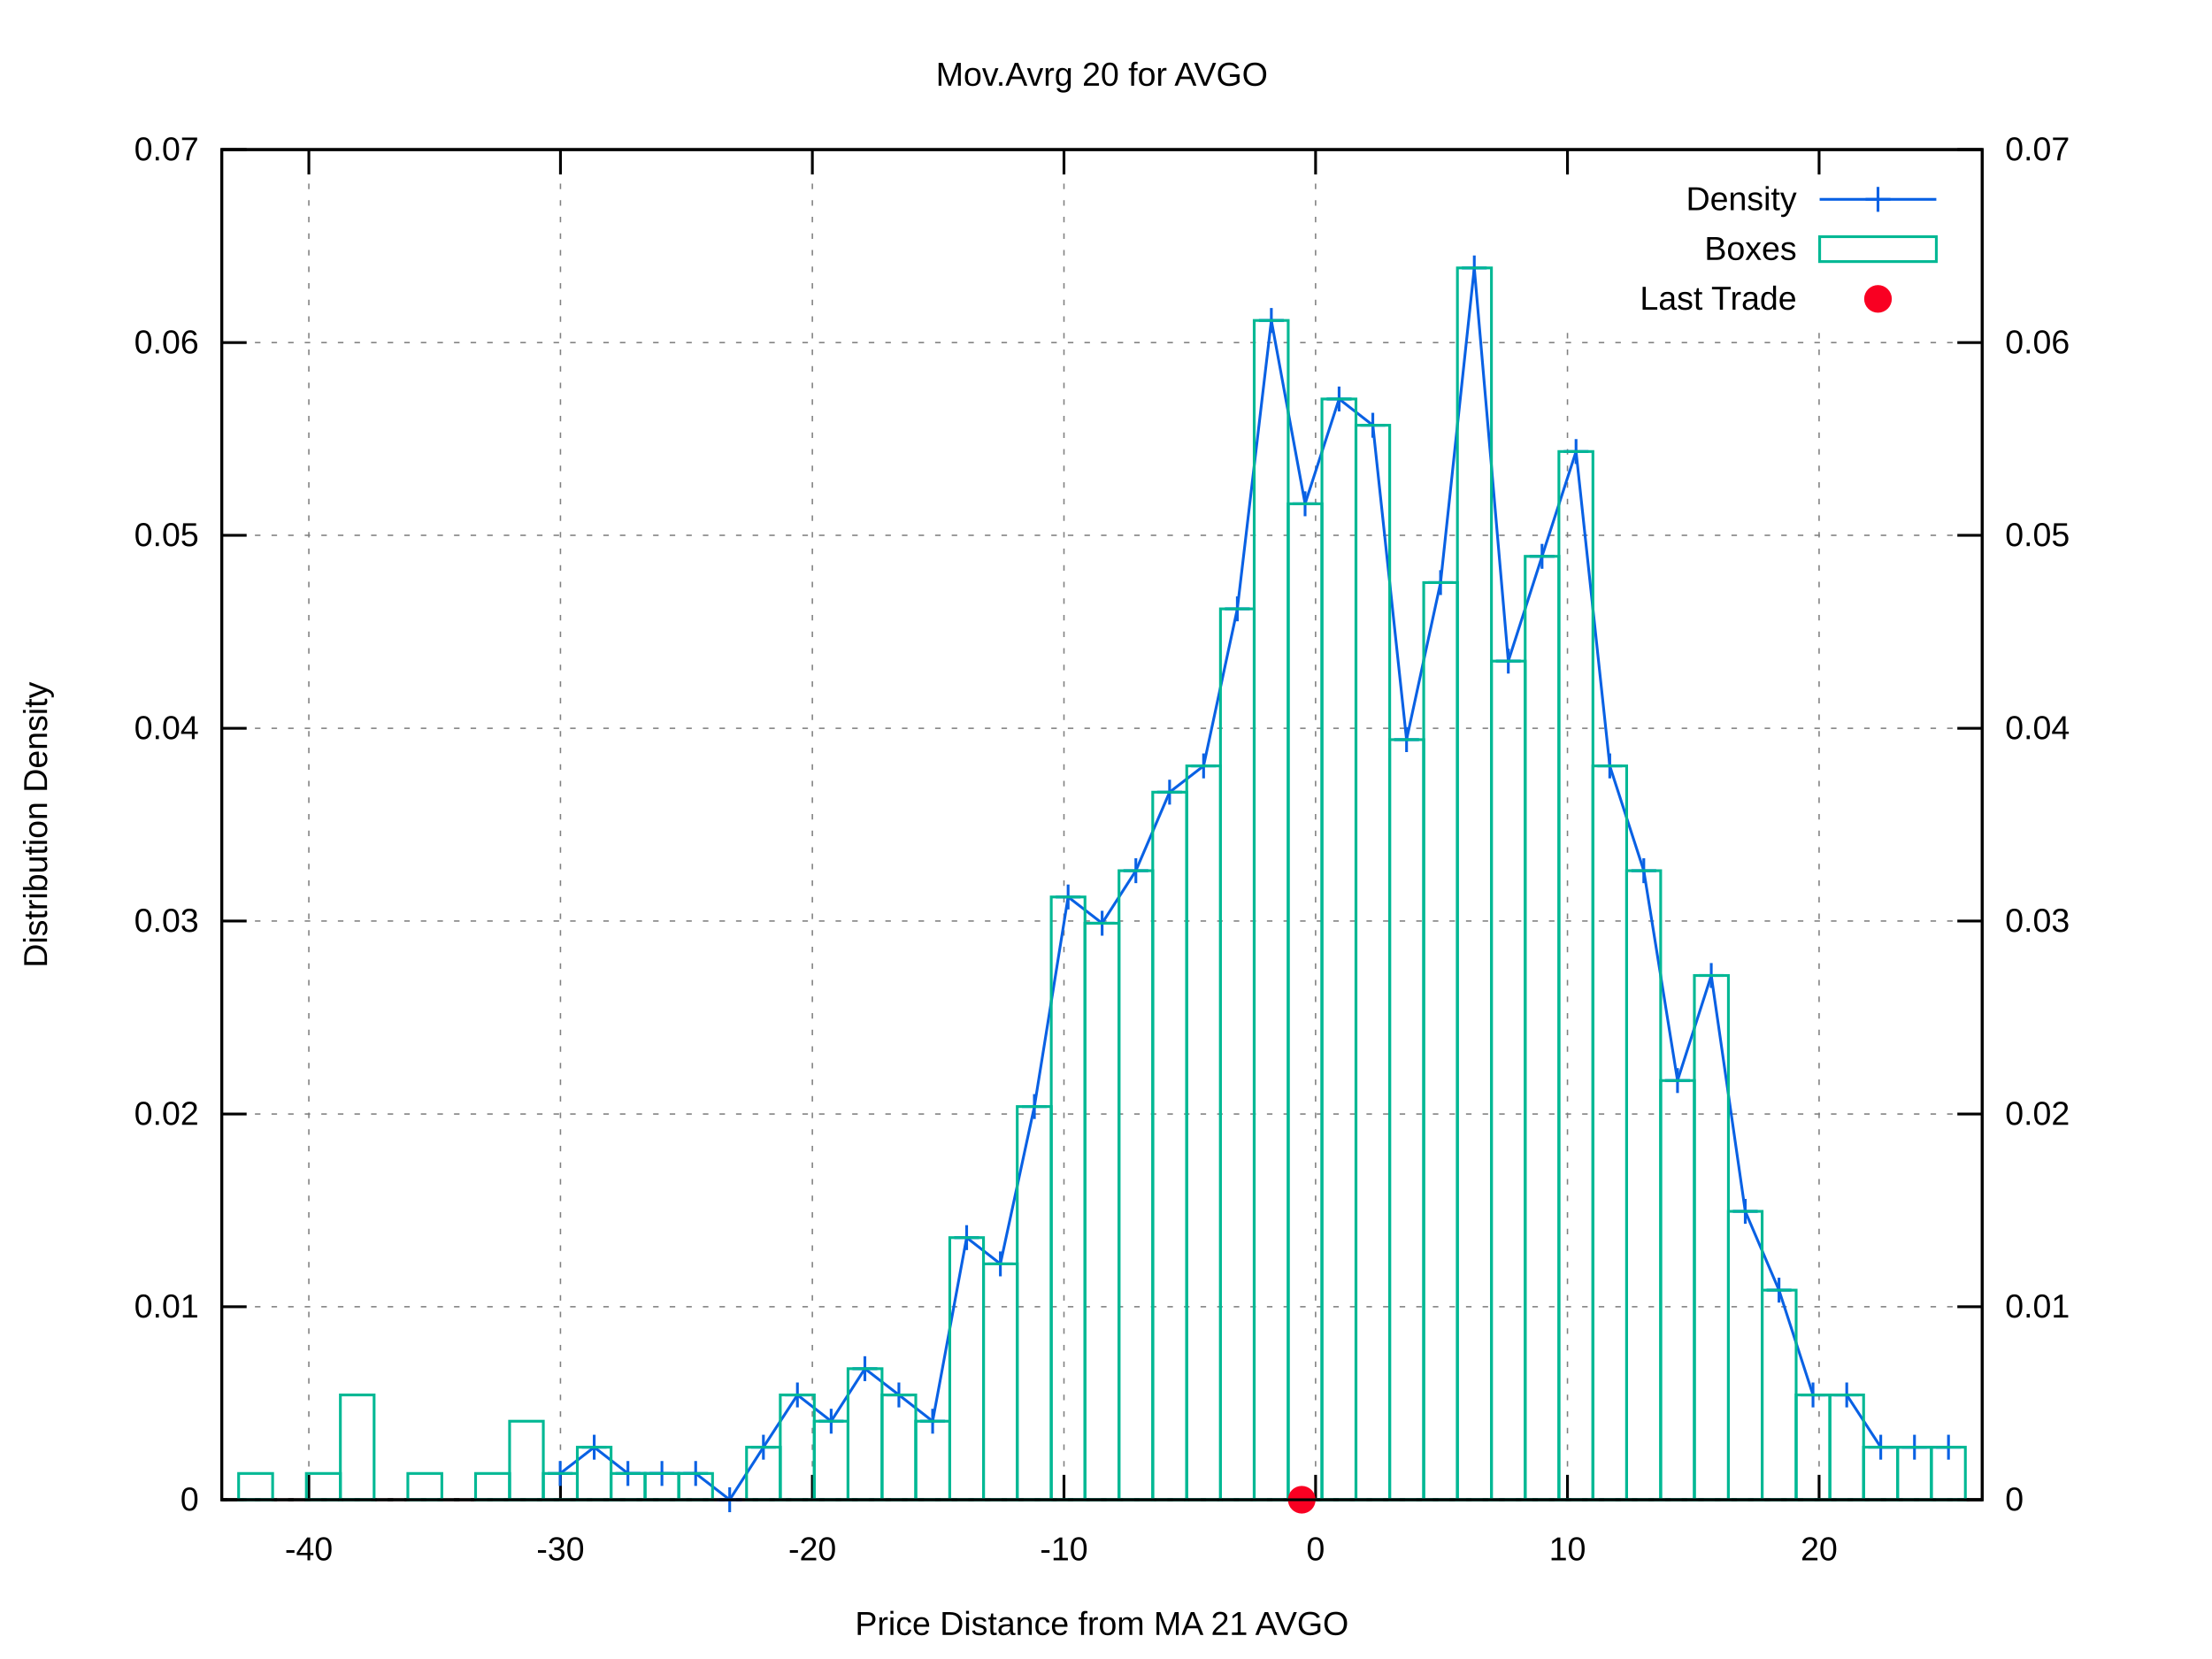
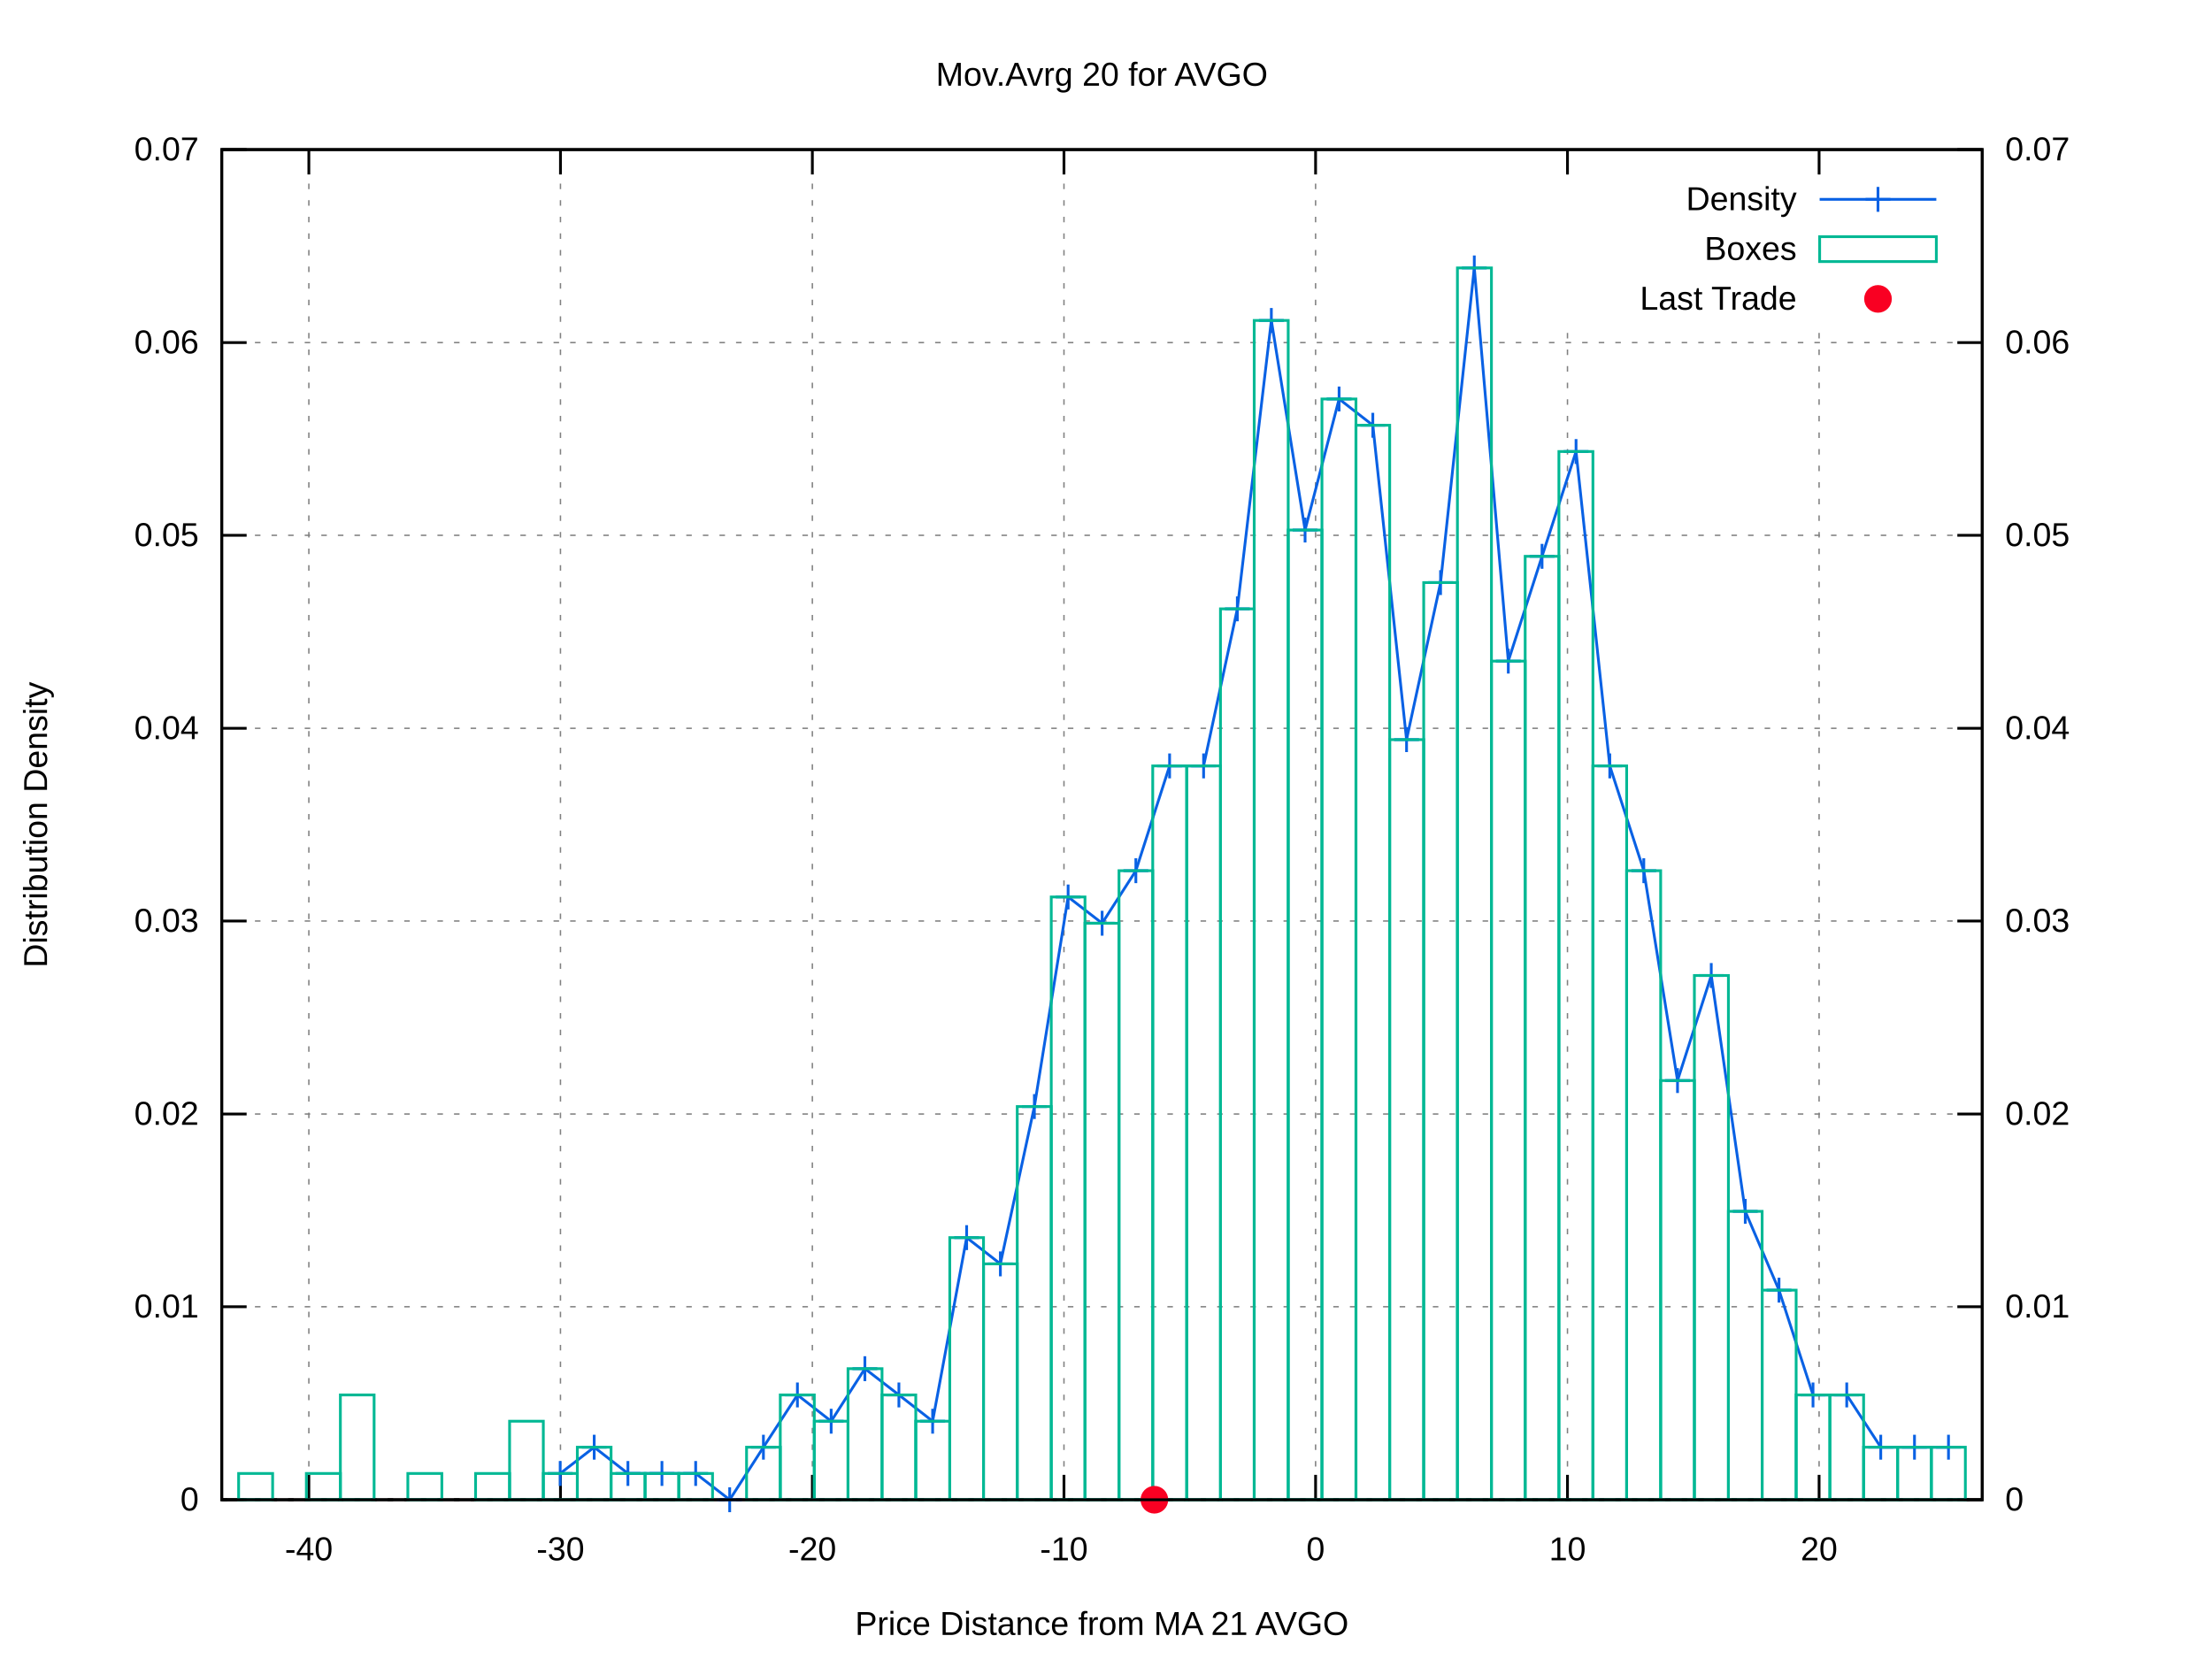
<svg xmlns="http://www.w3.org/2000/svg" xmlns:xlink="http://www.w3.org/1999/xlink" viewBox="0 0 800 600">
  <g id="gnuplot_canvas">
    <rect x="0" y="0" width="800" height="600" fill="#ffffff" />
    <defs>
      <circle id="gpDot" r="0.5" stroke-width="0.5" />
      <path id="gpPt0" stroke-width="0.222" stroke="currentColor" d="M-1,0 h2 M0,-1 v2" />
      <path id="gpPt1" stroke-width="0.222" stroke="currentColor" d="M-1,-1 L1,1 M1,-1 L-1,1" />
      <path id="gpPt2" stroke-width="0.222" stroke="currentColor" d="M-1,0 L1,0 M0,-1 L0,1 M-1,-1 L1,1 M-1,1 L1,-1" />
      <rect id="gpPt3" stroke-width="0.222" stroke="currentColor" x="-1" y="-1" width="2" height="2" />
      <rect id="gpPt4" stroke-width="0.222" stroke="currentColor" fill="currentColor" x="-1" y="-1" width="2" height="2" />
      <circle id="gpPt5" stroke-width="0.222" stroke="currentColor" cx="0" cy="0" r="1" />
      <use xlink:href="#gpPt5" id="gpPt6" fill="currentColor" stroke="none" />
      <path id="gpPt7" stroke-width="0.222" stroke="currentColor" d="M0,-1.33 L-1.33,0.67 L1.33,0.67 z" />
      <use xlink:href="#gpPt7" id="gpPt8" fill="currentColor" stroke="none" />
      <use xlink:href="#gpPt7" id="gpPt9" stroke="currentColor" transform="rotate(180)" />
      <use xlink:href="#gpPt9" id="gpPt10" fill="currentColor" stroke="none" />
      <use xlink:href="#gpPt3" id="gpPt11" stroke="currentColor" transform="rotate(45)" />
      <use xlink:href="#gpPt11" id="gpPt12" fill="currentColor" stroke="none" />
      <path id="gpPt13" stroke-width="0.222" stroke="currentColor" d="M0,1.330 L1.265,0.411 L0.782,-1.067 L-0.782,-1.076 L-1.265,0.411 z" />
      <use xlink:href="#gpPt13" id="gpPt14" fill="currentColor" stroke="none" />
      <filter id="textbox" filterUnits="objectBoundingBox" x="0" y="0" height="1" width="1">
        <feFlood flood-color="#FFFFFF" flood-opacity="1" result="bgnd" />
        <feComposite in="SourceGraphic" in2="bgnd" operator="atop" />
      </filter>
      <filter id="greybox" filterUnits="objectBoundingBox" x="0" y="0" height="1" width="1">
        <feFlood flood-color="lightgrey" flood-opacity="1" result="grey" />
        <feComposite in="SourceGraphic" in2="grey" operator="atop" />
      </filter>
    </defs>
    <g fill="none" color="#FFFFFF" stroke="black" stroke-width="1.00" stroke-linecap="butt" stroke-linejoin="miter">
</g>
    <g fill="none" color="black" stroke="currentColor" stroke-width="1.00" stroke-linecap="butt" stroke-linejoin="miter">
</g>
    <g fill="none" color="black" stroke="black" stroke-width="0.50" stroke-linecap="butt" stroke-linejoin="miter">
</g>
    <g fill="none" color="gray" stroke="currentColor" stroke-width="0.50" stroke-linecap="butt" stroke-linejoin="miter">
      <path stroke="gray" stroke-dasharray="2,4" class="gridline" d="M80.2,542.4 L716.9,542.4  " />
    </g>
    <g fill="none" color="gray" stroke="gray" stroke-width="1.00" stroke-linecap="butt" stroke-linejoin="miter">
</g>
    <g fill="none" color="black" stroke="currentColor" stroke-width="1.00" stroke-linecap="butt" stroke-linejoin="miter">
      <path stroke="black" d="M80.2,542.4 L89.2,542.4  " />
      <g transform="translate(71.9,546.3)" stroke="none" fill="black" font-family="arial" font-size="12.00" text-anchor="end">
        <text>
          <tspan font-family="arial"> 0</tspan>
        </text>
      </g>
    </g>
    <g fill="none" color="black" stroke="currentColor" stroke-width="1.00" stroke-linecap="butt" stroke-linejoin="miter">
</g>
    <g fill="none" color="black" stroke="black" stroke-width="0.50" stroke-linecap="butt" stroke-linejoin="miter">
</g>
    <g fill="none" color="gray" stroke="currentColor" stroke-width="0.50" stroke-linecap="butt" stroke-linejoin="miter">
      <path stroke="gray" stroke-dasharray="2,4" class="gridline" d="M80.2,472.6 L716.9,472.6  " />
    </g>
    <g fill="none" color="gray" stroke="gray" stroke-width="1.00" stroke-linecap="butt" stroke-linejoin="miter">
</g>
    <g fill="none" color="black" stroke="currentColor" stroke-width="1.00" stroke-linecap="butt" stroke-linejoin="miter">
      <path stroke="black" d="M80.2,472.6 L89.2,472.6  " />
      <g transform="translate(71.9,476.5)" stroke="none" fill="black" font-family="arial" font-size="12.00" text-anchor="end">
        <text>
          <tspan font-family="arial"> 0.01</tspan>
        </text>
      </g>
    </g>
    <g fill="none" color="black" stroke="currentColor" stroke-width="1.00" stroke-linecap="butt" stroke-linejoin="miter">
</g>
    <g fill="none" color="black" stroke="black" stroke-width="0.50" stroke-linecap="butt" stroke-linejoin="miter">
</g>
    <g fill="none" color="gray" stroke="currentColor" stroke-width="0.50" stroke-linecap="butt" stroke-linejoin="miter">
      <path stroke="gray" stroke-dasharray="2,4" class="gridline" d="M80.2,402.9 L716.9,402.9  " />
    </g>
    <g fill="none" color="gray" stroke="gray" stroke-width="1.00" stroke-linecap="butt" stroke-linejoin="miter">
</g>
    <g fill="none" color="black" stroke="currentColor" stroke-width="1.00" stroke-linecap="butt" stroke-linejoin="miter">
      <path stroke="black" d="M80.2,402.9 L89.2,402.9  " />
      <g transform="translate(71.9,406.8)" stroke="none" fill="black" font-family="arial" font-size="12.00" text-anchor="end">
        <text>
          <tspan font-family="arial"> 0.02</tspan>
        </text>
      </g>
    </g>
    <g fill="none" color="black" stroke="currentColor" stroke-width="1.00" stroke-linecap="butt" stroke-linejoin="miter">
</g>
    <g fill="none" color="black" stroke="black" stroke-width="0.50" stroke-linecap="butt" stroke-linejoin="miter">
</g>
    <g fill="none" color="gray" stroke="currentColor" stroke-width="0.50" stroke-linecap="butt" stroke-linejoin="miter">
      <path stroke="gray" stroke-dasharray="2,4" class="gridline" d="M80.2,333.1 L716.9,333.1  " />
    </g>
    <g fill="none" color="gray" stroke="gray" stroke-width="1.00" stroke-linecap="butt" stroke-linejoin="miter">
</g>
    <g fill="none" color="black" stroke="currentColor" stroke-width="1.00" stroke-linecap="butt" stroke-linejoin="miter">
      <path stroke="black" d="M80.2,333.1 L89.2,333.1  " />
      <g transform="translate(71.9,337.0)" stroke="none" fill="black" font-family="arial" font-size="12.00" text-anchor="end">
        <text>
          <tspan font-family="arial"> 0.03</tspan>
        </text>
      </g>
    </g>
    <g fill="none" color="black" stroke="currentColor" stroke-width="1.00" stroke-linecap="butt" stroke-linejoin="miter">
</g>
    <g fill="none" color="black" stroke="black" stroke-width="0.50" stroke-linecap="butt" stroke-linejoin="miter">
</g>
    <g fill="none" color="gray" stroke="currentColor" stroke-width="0.50" stroke-linecap="butt" stroke-linejoin="miter">
      <path stroke="gray" stroke-dasharray="2,4" class="gridline" d="M80.2,263.4 L716.9,263.4  " />
    </g>
    <g fill="none" color="gray" stroke="gray" stroke-width="1.00" stroke-linecap="butt" stroke-linejoin="miter">
</g>
    <g fill="none" color="black" stroke="currentColor" stroke-width="1.00" stroke-linecap="butt" stroke-linejoin="miter">
      <path stroke="black" d="M80.2,263.4 L89.2,263.4  " />
      <g transform="translate(71.9,267.3)" stroke="none" fill="black" font-family="arial" font-size="12.00" text-anchor="end">
        <text>
          <tspan font-family="arial"> 0.04</tspan>
        </text>
      </g>
    </g>
    <g fill="none" color="black" stroke="currentColor" stroke-width="1.00" stroke-linecap="butt" stroke-linejoin="miter">
</g>
    <g fill="none" color="black" stroke="black" stroke-width="0.50" stroke-linecap="butt" stroke-linejoin="miter">
</g>
    <g fill="none" color="gray" stroke="currentColor" stroke-width="0.50" stroke-linecap="butt" stroke-linejoin="miter">
      <path stroke="gray" stroke-dasharray="2,4" class="gridline" d="M80.2,193.6 L716.9,193.6  " />
    </g>
    <g fill="none" color="gray" stroke="gray" stroke-width="1.00" stroke-linecap="butt" stroke-linejoin="miter">
</g>
    <g fill="none" color="black" stroke="currentColor" stroke-width="1.00" stroke-linecap="butt" stroke-linejoin="miter">
      <path stroke="black" d="M80.2,193.6 L89.2,193.6  " />
      <g transform="translate(71.9,197.5)" stroke="none" fill="black" font-family="arial" font-size="12.00" text-anchor="end">
        <text>
          <tspan font-family="arial"> 0.05</tspan>
        </text>
      </g>
    </g>
    <g fill="none" color="black" stroke="currentColor" stroke-width="1.00" stroke-linecap="butt" stroke-linejoin="miter">
</g>
    <g fill="none" color="black" stroke="black" stroke-width="0.50" stroke-linecap="butt" stroke-linejoin="miter">
</g>
    <g fill="none" color="gray" stroke="currentColor" stroke-width="0.50" stroke-linecap="butt" stroke-linejoin="miter">
      <path stroke="gray" stroke-dasharray="2,4" class="gridline" d="M80.2,123.9 L716.9,123.9  " />
    </g>
    <g fill="none" color="gray" stroke="gray" stroke-width="1.00" stroke-linecap="butt" stroke-linejoin="miter">
</g>
    <g fill="none" color="black" stroke="currentColor" stroke-width="1.00" stroke-linecap="butt" stroke-linejoin="miter">
      <path stroke="black" d="M80.2,123.9 L89.2,123.9  " />
      <g transform="translate(71.9,127.8)" stroke="none" fill="black" font-family="arial" font-size="12.00" text-anchor="end">
        <text>
          <tspan font-family="arial"> 0.06</tspan>
        </text>
      </g>
    </g>
    <g fill="none" color="black" stroke="currentColor" stroke-width="1.00" stroke-linecap="butt" stroke-linejoin="miter">
</g>
    <g fill="none" color="black" stroke="black" stroke-width="0.50" stroke-linecap="butt" stroke-linejoin="miter">
</g>
    <g fill="none" color="gray" stroke="currentColor" stroke-width="0.50" stroke-linecap="butt" stroke-linejoin="miter">
      <path stroke="gray" stroke-dasharray="2,4" class="gridline" d="M80.2,54.1 L716.9,54.1  " />
    </g>
    <g fill="none" color="gray" stroke="gray" stroke-width="1.00" stroke-linecap="butt" stroke-linejoin="miter">
</g>
    <g fill="none" color="black" stroke="currentColor" stroke-width="1.00" stroke-linecap="butt" stroke-linejoin="miter">
      <path stroke="black" d="M80.2,54.1 L89.2,54.1  " />
      <g transform="translate(71.9,58.0)" stroke="none" fill="black" font-family="arial" font-size="12.00" text-anchor="end">
        <text>
          <tspan font-family="arial"> 0.07</tspan>
        </text>
      </g>
    </g>
    <g fill="none" color="black" stroke="currentColor" stroke-width="1.00" stroke-linecap="butt" stroke-linejoin="miter">
</g>
    <g fill="none" color="black" stroke="black" stroke-width="0.50" stroke-linecap="butt" stroke-linejoin="miter">
</g>
    <g fill="none" color="gray" stroke="currentColor" stroke-width="0.50" stroke-linecap="butt" stroke-linejoin="miter">
      <path stroke="gray" stroke-dasharray="2,4" class="gridline" d="M111.7,542.4 L111.7,54.1  " />
    </g>
    <g fill="none" color="gray" stroke="gray" stroke-width="1.00" stroke-linecap="butt" stroke-linejoin="miter">
</g>
    <g fill="none" color="black" stroke="currentColor" stroke-width="1.00" stroke-linecap="butt" stroke-linejoin="miter">
      <path stroke="black" d="M111.7,542.4 L111.7,533.4 M111.7,54.1 L111.7,63.1  " />
      <g transform="translate(111.7,564.3)" stroke="none" fill="black" font-family="arial" font-size="12.00" text-anchor="middle">
        <text>
          <tspan font-family="arial">-40</tspan>
        </text>
      </g>
    </g>
    <g fill="none" color="black" stroke="currentColor" stroke-width="1.00" stroke-linecap="butt" stroke-linejoin="miter">
</g>
    <g fill="none" color="black" stroke="black" stroke-width="0.50" stroke-linecap="butt" stroke-linejoin="miter">
</g>
    <g fill="none" color="gray" stroke="currentColor" stroke-width="0.50" stroke-linecap="butt" stroke-linejoin="miter">
      <path stroke="gray" stroke-dasharray="2,4" class="gridline" d="M202.7,542.4 L202.7,54.1  " />
    </g>
    <g fill="none" color="gray" stroke="gray" stroke-width="1.00" stroke-linecap="butt" stroke-linejoin="miter">
</g>
    <g fill="none" color="black" stroke="currentColor" stroke-width="1.00" stroke-linecap="butt" stroke-linejoin="miter">
      <path stroke="black" d="M202.7,542.4 L202.7,533.4 M202.7,54.1 L202.7,63.1  " />
      <g transform="translate(202.7,564.3)" stroke="none" fill="black" font-family="arial" font-size="12.00" text-anchor="middle">
        <text>
          <tspan font-family="arial">-30</tspan>
        </text>
      </g>
    </g>
    <g fill="none" color="black" stroke="currentColor" stroke-width="1.00" stroke-linecap="butt" stroke-linejoin="miter">
</g>
    <g fill="none" color="black" stroke="black" stroke-width="0.50" stroke-linecap="butt" stroke-linejoin="miter">
</g>
    <g fill="none" color="gray" stroke="currentColor" stroke-width="0.50" stroke-linecap="butt" stroke-linejoin="miter">
      <path stroke="gray" stroke-dasharray="2,4" class="gridline" d="M293.8,542.4 L293.8,54.1  " />
    </g>
    <g fill="none" color="gray" stroke="gray" stroke-width="1.00" stroke-linecap="butt" stroke-linejoin="miter">
</g>
    <g fill="none" color="black" stroke="currentColor" stroke-width="1.00" stroke-linecap="butt" stroke-linejoin="miter">
      <path stroke="black" d="M293.8,542.4 L293.8,533.4 M293.8,54.1 L293.8,63.1  " />
      <g transform="translate(293.8,564.3)" stroke="none" fill="black" font-family="arial" font-size="12.00" text-anchor="middle">
        <text>
          <tspan font-family="arial">-20</tspan>
        </text>
      </g>
    </g>
    <g fill="none" color="black" stroke="currentColor" stroke-width="1.00" stroke-linecap="butt" stroke-linejoin="miter">
</g>
    <g fill="none" color="black" stroke="black" stroke-width="0.50" stroke-linecap="butt" stroke-linejoin="miter">
</g>
    <g fill="none" color="gray" stroke="currentColor" stroke-width="0.50" stroke-linecap="butt" stroke-linejoin="miter">
      <path stroke="gray" stroke-dasharray="2,4" class="gridline" d="M384.8,542.4 L384.8,54.1  " />
    </g>
    <g fill="none" color="gray" stroke="gray" stroke-width="1.00" stroke-linecap="butt" stroke-linejoin="miter">
</g>
    <g fill="none" color="black" stroke="currentColor" stroke-width="1.00" stroke-linecap="butt" stroke-linejoin="miter">
      <path stroke="black" d="M384.8,542.4 L384.8,533.4 M384.8,54.1 L384.8,63.1  " />
      <g transform="translate(384.8,564.3)" stroke="none" fill="black" font-family="arial" font-size="12.00" text-anchor="middle">
        <text>
          <tspan font-family="arial">-10</tspan>
        </text>
      </g>
    </g>
    <g fill="none" color="black" stroke="currentColor" stroke-width="1.00" stroke-linecap="butt" stroke-linejoin="miter">
</g>
    <g fill="none" color="black" stroke="black" stroke-width="0.50" stroke-linecap="butt" stroke-linejoin="miter">
</g>
    <g fill="none" color="gray" stroke="currentColor" stroke-width="0.50" stroke-linecap="butt" stroke-linejoin="miter">
      <path stroke="gray" stroke-dasharray="2,4" class="gridline" d="M475.8,542.4 L475.8,54.1  " />
    </g>
    <g fill="none" color="gray" stroke="gray" stroke-width="1.00" stroke-linecap="butt" stroke-linejoin="miter">
</g>
    <g fill="none" color="black" stroke="currentColor" stroke-width="1.00" stroke-linecap="butt" stroke-linejoin="miter">
      <path stroke="black" d="M475.8,542.4 L475.8,533.4 M475.8,54.1 L475.8,63.1  " />
      <g transform="translate(475.8,564.3)" stroke="none" fill="black" font-family="arial" font-size="12.00" text-anchor="middle">
        <text>
          <tspan font-family="arial"> 0</tspan>
        </text>
      </g>
    </g>
    <g fill="none" color="black" stroke="currentColor" stroke-width="1.00" stroke-linecap="butt" stroke-linejoin="miter">
</g>
    <g fill="none" color="black" stroke="black" stroke-width="0.50" stroke-linecap="butt" stroke-linejoin="miter">
</g>
    <g fill="none" color="gray" stroke="currentColor" stroke-width="0.50" stroke-linecap="butt" stroke-linejoin="miter">
      <path stroke="gray" stroke-dasharray="2,4" class="gridline" d="M566.9,542.4 L566.9,117.1 M566.9,63.1 L566.9,54.1  " />
    </g>
    <g fill="none" color="gray" stroke="gray" stroke-width="1.00" stroke-linecap="butt" stroke-linejoin="miter">
</g>
    <g fill="none" color="black" stroke="currentColor" stroke-width="1.00" stroke-linecap="butt" stroke-linejoin="miter">
      <path stroke="black" d="M566.9,542.4 L566.9,533.4 M566.9,54.1 L566.9,63.1  " />
      <g transform="translate(566.9,564.3)" stroke="none" fill="black" font-family="arial" font-size="12.00" text-anchor="middle">
        <text>
          <tspan font-family="arial"> 10</tspan>
        </text>
      </g>
    </g>
    <g fill="none" color="black" stroke="currentColor" stroke-width="1.00" stroke-linecap="butt" stroke-linejoin="miter">
</g>
    <g fill="none" color="black" stroke="black" stroke-width="0.50" stroke-linecap="butt" stroke-linejoin="miter">
</g>
    <g fill="none" color="gray" stroke="currentColor" stroke-width="0.50" stroke-linecap="butt" stroke-linejoin="miter">
      <path stroke="gray" stroke-dasharray="2,4" class="gridline" d="M657.9,542.4 L657.9,117.1 M657.9,63.1 L657.9,54.1  " />
    </g>
    <g fill="none" color="gray" stroke="gray" stroke-width="1.00" stroke-linecap="butt" stroke-linejoin="miter">
</g>
    <g fill="none" color="black" stroke="currentColor" stroke-width="1.00" stroke-linecap="butt" stroke-linejoin="miter">
      <path stroke="black" d="M657.9,542.4 L657.9,533.4 M657.9,54.1 L657.9,63.1  " />
      <g transform="translate(657.9,564.3)" stroke="none" fill="black" font-family="arial" font-size="12.00" text-anchor="middle">
        <text>
          <tspan font-family="arial"> 20</tspan>
        </text>
      </g>
    </g>
    <g fill="none" color="black" stroke="currentColor" stroke-width="1.00" stroke-linecap="butt" stroke-linejoin="miter">
      <path stroke="black" d="M716.9,542.4 L707.9,542.4  " />
      <g transform="translate(725.2,546.3)" stroke="none" fill="black" font-family="arial" font-size="12.00" text-anchor="start">
        <text>
          <tspan font-family="arial"> 0</tspan>
        </text>
      </g>
    </g>
    <g fill="none" color="black" stroke="currentColor" stroke-width="1.00" stroke-linecap="butt" stroke-linejoin="miter">
      <path stroke="black" d="M716.9,472.6 L707.9,472.6  " />
      <g transform="translate(725.2,476.5)" stroke="none" fill="black" font-family="arial" font-size="12.00" text-anchor="start">
        <text>
          <tspan font-family="arial"> 0.01</tspan>
        </text>
      </g>
    </g>
    <g fill="none" color="black" stroke="currentColor" stroke-width="1.00" stroke-linecap="butt" stroke-linejoin="miter">
      <path stroke="black" d="M716.9,402.9 L707.9,402.9  " />
      <g transform="translate(725.2,406.8)" stroke="none" fill="black" font-family="arial" font-size="12.00" text-anchor="start">
        <text>
          <tspan font-family="arial"> 0.02</tspan>
        </text>
      </g>
    </g>
    <g fill="none" color="black" stroke="currentColor" stroke-width="1.00" stroke-linecap="butt" stroke-linejoin="miter">
      <path stroke="black" d="M716.9,333.1 L707.9,333.1  " />
      <g transform="translate(725.2,337.0)" stroke="none" fill="black" font-family="arial" font-size="12.00" text-anchor="start">
        <text>
          <tspan font-family="arial"> 0.03</tspan>
        </text>
      </g>
    </g>
    <g fill="none" color="black" stroke="currentColor" stroke-width="1.00" stroke-linecap="butt" stroke-linejoin="miter">
      <path stroke="black" d="M716.9,263.4 L707.9,263.4  " />
      <g transform="translate(725.2,267.3)" stroke="none" fill="black" font-family="arial" font-size="12.00" text-anchor="start">
        <text>
          <tspan font-family="arial"> 0.04</tspan>
        </text>
      </g>
    </g>
    <g fill="none" color="black" stroke="currentColor" stroke-width="1.00" stroke-linecap="butt" stroke-linejoin="miter">
      <path stroke="black" d="M716.9,193.6 L707.9,193.6  " />
      <g transform="translate(725.2,197.5)" stroke="none" fill="black" font-family="arial" font-size="12.00" text-anchor="start">
        <text>
          <tspan font-family="arial"> 0.05</tspan>
        </text>
      </g>
    </g>
    <g fill="none" color="black" stroke="currentColor" stroke-width="1.00" stroke-linecap="butt" stroke-linejoin="miter">
      <path stroke="black" d="M716.9,123.9 L707.9,123.9  " />
      <g transform="translate(725.2,127.8)" stroke="none" fill="black" font-family="arial" font-size="12.00" text-anchor="start">
        <text>
          <tspan font-family="arial"> 0.06</tspan>
        </text>
      </g>
    </g>
    <g fill="none" color="black" stroke="currentColor" stroke-width="1.00" stroke-linecap="butt" stroke-linejoin="miter">
      <path stroke="black" d="M716.9,54.1 L707.9,54.1  " />
      <g transform="translate(725.2,58.0)" stroke="none" fill="black" font-family="arial" font-size="12.00" text-anchor="start">
        <text>
          <tspan font-family="arial"> 0.07</tspan>
        </text>
      </g>
    </g>
    <g fill="none" color="black" stroke="currentColor" stroke-width="1.00" stroke-linecap="butt" stroke-linejoin="miter">
</g>
    <g fill="none" color="gray" stroke="currentColor" stroke-width="1.00" stroke-linecap="butt" stroke-linejoin="miter">
      <path stroke="black" stroke-dasharray="2,4" d="M80.2,542.4 L716.9,542.4  " />
    </g>
    <g fill="none" color="black" stroke="currentColor" stroke-width="1.00" stroke-linecap="butt" stroke-linejoin="miter">
      <path stroke="black" d="M80.2,54.1 L80.2,542.4 L716.9,542.4 L716.9,54.1 L80.2,54.1 Z  " />
    </g>
    <g fill="none" color="black" stroke="currentColor" stroke-width="1.00" stroke-linecap="butt" stroke-linejoin="miter">
      <g transform="translate(17.0,298.3) rotate(270)" stroke="none" fill="black" font-family="arial" font-size="12.00" text-anchor="middle">
        <text>
          <tspan font-family="arial">Distribution Density</tspan>
        </text>
      </g>
    </g>
    <g fill="none" color="black" stroke="currentColor" stroke-width="1.00" stroke-linecap="butt" stroke-linejoin="miter">
      <g transform="translate(398.5,591.3)" stroke="none" fill="black" font-family="arial" font-size="12.00" text-anchor="middle">
        <text>
          <tspan font-family="arial">Price Distance from MA 21 AVGO</tspan>
        </text>
      </g>
    </g>
    <g fill="none" color="black" stroke="currentColor" stroke-width="1.00" stroke-linecap="butt" stroke-linejoin="miter">
      <g transform="translate(398.5,31.0)" stroke="none" fill="black" font-family="arial" font-size="12.00" text-anchor="middle">
        <text>
          <tspan font-family="arial">Mov.Avrg 20 for AVGO </tspan>
        </text>
      </g>
    </g>
    <g id="gnuplot_plot_1">
      <g fill="none" color="black" stroke="currentColor" stroke-width="1.00" stroke-linecap="butt" stroke-linejoin="miter">
        <g transform="translate(649.8,76.0)" stroke="none" fill="black" font-family="arial" font-size="12.00" text-anchor="end">
          <text>
            <tspan font-family="arial">Density</tspan>
          </text>
        </g>
      </g>
      <g fill="none" color="black" stroke="currentColor" stroke-width="1.00" stroke-linecap="butt" stroke-linejoin="miter">
-         <path stroke="rgb(  9,  97, 228)" d="M658.1,72.1 L700.3,72.1 M202.6,532.9 L214.9,523.4 L227.1,532.9 L239.4,532.9 L251.6,532.9 L263.9,542.4   L276.1,523.4 L288.4,504.5 L300.6,514.0 L312.8,495.0 L325.1,504.5 L337.3,514.0 L349.6,447.6 L361.8,457.1   L374.1,400.2 L386.3,324.4 L398.6,333.9 L410.8,314.9 L423.0,286.5 L435.3,277.0 L447.5,220.2 L459.8,115.9   L472.0,182.2 L484.3,144.3 L496.5,153.8 L508.7,267.5 L521.0,210.7 L533.2,96.9 L545.5,239.1 L557.7,201.2   L570.0,163.3 L582.2,277.0 L594.5,314.9 L606.7,390.8 L618.9,352.8 L631.2,438.1 L643.4,466.6 L655.7,504.5   L667.9,504.5 L680.2,523.4 L692.4,523.4 L704.7,523.4  " />
+         <path stroke="rgb(  9,  97, 228)" d="M658.1,72.1 L700.3,72.1 M202.6,532.9 L214.9,523.4 L227.1,532.9 L239.4,532.9 L251.6,532.9 L263.9,542.4   L276.1,523.4 L288.4,504.5 L300.6,514.0 L312.8,495.0 L325.1,504.5 L337.3,514.0 L349.6,447.6 L361.8,457.1   L374.1,400.2 L386.3,324.4 L398.6,333.9 L410.8,314.9 L423.0,277.0 L435.3,277.0 L447.5,220.2 L459.8,115.9   L472.0,191.7 L484.3,144.3 L496.5,153.8 L508.7,267.5 L521.0,210.7 L533.2,96.9 L545.5,239.1 L557.7,201.2   L570.0,163.3 L582.2,277.0 L594.5,314.9 L606.7,390.8 L618.9,352.8 L631.2,438.1 L643.4,466.6 L655.7,504.5   L667.9,504.5 L680.2,523.4 L692.4,523.4 L704.7,523.4  " />
        <use xlink:href="#gpPt0" transform="translate(202.6,532.9) scale(4.50)" color="rgb(  9,  97, 228)" />
        <use xlink:href="#gpPt0" transform="translate(214.9,523.4) scale(4.50)" color="rgb(  9,  97, 228)" />
        <use xlink:href="#gpPt0" transform="translate(227.1,532.9) scale(4.50)" color="rgb(  9,  97, 228)" />
        <use xlink:href="#gpPt0" transform="translate(239.4,532.9) scale(4.50)" color="rgb(  9,  97, 228)" />
        <use xlink:href="#gpPt0" transform="translate(251.6,532.9) scale(4.50)" color="rgb(  9,  97, 228)" />
        <use xlink:href="#gpPt0" transform="translate(263.9,542.4) scale(4.50)" color="rgb(  9,  97, 228)" />
        <use xlink:href="#gpPt0" transform="translate(276.1,523.4) scale(4.50)" color="rgb(  9,  97, 228)" />
        <use xlink:href="#gpPt0" transform="translate(288.4,504.5) scale(4.50)" color="rgb(  9,  97, 228)" />
        <use xlink:href="#gpPt0" transform="translate(300.6,514.0) scale(4.50)" color="rgb(  9,  97, 228)" />
        <use xlink:href="#gpPt0" transform="translate(312.8,495.0) scale(4.50)" color="rgb(  9,  97, 228)" />
        <use xlink:href="#gpPt0" transform="translate(325.1,504.5) scale(4.50)" color="rgb(  9,  97, 228)" />
        <use xlink:href="#gpPt0" transform="translate(337.3,514.0) scale(4.50)" color="rgb(  9,  97, 228)" />
        <use xlink:href="#gpPt0" transform="translate(349.6,447.6) scale(4.50)" color="rgb(  9,  97, 228)" />
        <use xlink:href="#gpPt0" transform="translate(361.8,457.1) scale(4.50)" color="rgb(  9,  97, 228)" />
        <use xlink:href="#gpPt0" transform="translate(374.1,400.2) scale(4.50)" color="rgb(  9,  97, 228)" />
        <use xlink:href="#gpPt0" transform="translate(386.3,324.4) scale(4.50)" color="rgb(  9,  97, 228)" />
        <use xlink:href="#gpPt0" transform="translate(398.6,333.9) scale(4.50)" color="rgb(  9,  97, 228)" />
        <use xlink:href="#gpPt0" transform="translate(410.8,314.9) scale(4.50)" color="rgb(  9,  97, 228)" />
-         <use xlink:href="#gpPt0" transform="translate(423.0,286.5) scale(4.50)" color="rgb(  9,  97, 228)" />
+         <use xlink:href="#gpPt0" transform="translate(423.0,277.0) scale(4.50)" color="rgb(  9,  97, 228)" />
        <use xlink:href="#gpPt0" transform="translate(435.3,277.0) scale(4.50)" color="rgb(  9,  97, 228)" />
        <use xlink:href="#gpPt0" transform="translate(447.5,220.2) scale(4.50)" color="rgb(  9,  97, 228)" />
        <use xlink:href="#gpPt0" transform="translate(459.8,115.9) scale(4.50)" color="rgb(  9,  97, 228)" />
-         <use xlink:href="#gpPt0" transform="translate(472.0,182.2) scale(4.50)" color="rgb(  9,  97, 228)" />
+         <use xlink:href="#gpPt0" transform="translate(472.0,191.7) scale(4.50)" color="rgb(  9,  97, 228)" />
        <use xlink:href="#gpPt0" transform="translate(484.3,144.3) scale(4.50)" color="rgb(  9,  97, 228)" />
        <use xlink:href="#gpPt0" transform="translate(496.5,153.8) scale(4.50)" color="rgb(  9,  97, 228)" />
        <use xlink:href="#gpPt0" transform="translate(508.7,267.5) scale(4.50)" color="rgb(  9,  97, 228)" />
        <use xlink:href="#gpPt0" transform="translate(521.0,210.7) scale(4.50)" color="rgb(  9,  97, 228)" />
        <use xlink:href="#gpPt0" transform="translate(533.2,96.9) scale(4.50)" color="rgb(  9,  97, 228)" />
        <use xlink:href="#gpPt0" transform="translate(545.5,239.1) scale(4.50)" color="rgb(  9,  97, 228)" />
        <use xlink:href="#gpPt0" transform="translate(557.7,201.2) scale(4.50)" color="rgb(  9,  97, 228)" />
        <use xlink:href="#gpPt0" transform="translate(570.0,163.3) scale(4.50)" color="rgb(  9,  97, 228)" />
        <use xlink:href="#gpPt0" transform="translate(582.2,277.0) scale(4.50)" color="rgb(  9,  97, 228)" />
        <use xlink:href="#gpPt0" transform="translate(594.5,314.9) scale(4.50)" color="rgb(  9,  97, 228)" />
        <use xlink:href="#gpPt0" transform="translate(606.7,390.8) scale(4.50)" color="rgb(  9,  97, 228)" />
        <use xlink:href="#gpPt0" transform="translate(618.9,352.8) scale(4.50)" color="rgb(  9,  97, 228)" />
        <use xlink:href="#gpPt0" transform="translate(631.2,438.1) scale(4.50)" color="rgb(  9,  97, 228)" />
        <use xlink:href="#gpPt0" transform="translate(643.4,466.6) scale(4.50)" color="rgb(  9,  97, 228)" />
        <use xlink:href="#gpPt0" transform="translate(655.7,504.5) scale(4.50)" color="rgb(  9,  97, 228)" />
        <use xlink:href="#gpPt0" transform="translate(667.9,504.5) scale(4.50)" color="rgb(  9,  97, 228)" />
        <use xlink:href="#gpPt0" transform="translate(680.2,523.4) scale(4.50)" color="rgb(  9,  97, 228)" />
        <use xlink:href="#gpPt0" transform="translate(692.4,523.4) scale(4.50)" color="rgb(  9,  97, 228)" />
        <use xlink:href="#gpPt0" transform="translate(704.7,523.4) scale(4.50)" color="rgb(  9,  97, 228)" />
        <use xlink:href="#gpPt0" transform="translate(679.2,72.1) scale(4.50)" color="rgb(  9,  97, 228)" />
      </g>
    </g>
    <g id="gnuplot_plot_2">
      <g fill="none" color="black" stroke="currentColor" stroke-width="1.00" stroke-linecap="butt" stroke-linejoin="miter">
        <g transform="translate(649.8,94.0)" stroke="none" fill="black" font-family="arial" font-size="12.00" text-anchor="end">
          <text>
            <tspan font-family="arial">Boxes</tspan>
          </text>
        </g>
      </g>
      <g fill="none" color="black" stroke="currentColor" stroke-width="1.00" stroke-linecap="butt" stroke-linejoin="miter">
        <path stroke="rgb(  0, 184, 148)" d="M658.1,94.6 L700.3,94.6 L700.3,85.6 L658.1,85.6 L658.1,94.6 Z  " />
        <path stroke="rgb(  0, 184, 148)" d="M86.3,542.4 L86.3,532.9 L98.6,532.9 L98.6,542.4 L86.3,542.4 Z  " />
        <path stroke="rgb(  0, 184, 148)" d="M110.8,542.4 L110.8,532.9 L123.1,532.9 L123.1,542.4 L110.8,542.4 Z  " />
        <path stroke="rgb(  0, 184, 148)" d="M123.1,542.4 L123.1,504.5 L135.3,504.5 L135.3,542.4 L123.1,542.4 Z  " />
        <path stroke="rgb(  0, 184, 148)" d="M147.5,542.4 L147.5,532.9 L159.8,532.9 L159.8,542.4 L147.5,542.4 Z  " />
        <path stroke="rgb(  0, 184, 148)" d="M172.0,542.4 L172.0,532.9 L184.3,532.9 L184.3,542.4 L172.0,542.4 Z  " />
        <path stroke="rgb(  0, 184, 148)" d="M184.3,542.4 L184.3,514.0 L196.5,514.0 L196.5,542.4 L184.3,542.4 Z  " />
        <path stroke="rgb(  0, 184, 148)" d="M196.5,542.4 L196.5,532.9 L208.8,532.9 L208.8,542.4 L196.5,542.4 Z  " />
        <path stroke="rgb(  0, 184, 148)" d="M208.8,542.4 L208.8,523.4 L221.0,523.4 L221.0,542.4 L208.8,542.4 Z  " />
        <path stroke="rgb(  0, 184, 148)" d="M221.0,542.4 L221.0,532.9 L233.3,532.9 L233.3,542.4 L221.0,542.4 Z  " />
        <path stroke="rgb(  0, 184, 148)" d="M233.3,542.4 L233.3,532.9 L245.5,532.9 L245.5,542.4 L233.3,542.4 Z  " />
        <path stroke="rgb(  0, 184, 148)" d="M245.5,542.4 L245.5,532.9 L257.7,532.9 L257.7,542.4 L245.5,542.4 Z  " />
        <path stroke="rgb(  0, 184, 148)" d="M270.0,542.4 L270.0,523.4 L282.2,523.4 L282.2,542.4 L270.0,542.4 Z  " />
        <path stroke="rgb(  0, 184, 148)" d="M282.2,542.4 L282.2,504.5 L294.5,504.5 L294.5,542.4 L282.2,542.4 Z  " />
        <path stroke="rgb(  0, 184, 148)" d="M294.5,542.4 L294.5,514.0 L306.7,514.0 L306.7,542.4 L294.5,542.4 Z  " />
        <path stroke="rgb(  0, 184, 148)" d="M306.7,542.4 L306.7,495.0 L319.0,495.0 L319.0,542.4 L306.7,542.4 Z  " />
        <path stroke="rgb(  0, 184, 148)" d="M319.0,542.4 L319.0,504.5 L331.2,504.5 L331.2,542.4 L319.0,542.4 Z  " />
        <path stroke="rgb(  0, 184, 148)" d="M331.2,542.4 L331.2,514.0 L343.5,514.0 L343.5,542.4 L331.2,542.4 Z  " />
        <path stroke="rgb(  0, 184, 148)" d="M343.5,542.4 L343.5,447.6 L355.7,447.6 L355.7,542.4 L343.5,542.4 Z  " />
        <path stroke="rgb(  0, 184, 148)" d="M355.7,542.4 L355.7,457.1 L367.9,457.1 L367.9,542.4 L355.7,542.4 Z  " />
        <path stroke="rgb(  0, 184, 148)" d="M367.9,542.4 L367.9,400.2 L380.2,400.2 L380.2,542.4 L367.9,542.4 Z  " />
        <path stroke="rgb(  0, 184, 148)" d="M380.2,542.4 L380.2,324.4 L392.4,324.4 L392.4,542.4 L380.2,542.4 Z  " />
        <path stroke="rgb(  0, 184, 148)" d="M392.4,542.4 L392.4,333.9 L404.7,333.9 L404.7,542.4 L392.4,542.4 Z  " />
        <path stroke="rgb(  0, 184, 148)" d="M404.7,542.4 L404.7,314.9 L416.9,314.9 L416.9,542.4 L404.7,542.4 Z  " />
-         <path stroke="rgb(  0, 184, 148)" d="M416.9,542.4 L416.9,286.5 L429.2,286.5 L429.2,542.4 L416.9,542.4 Z  " />
+         <path stroke="rgb(  0, 184, 148)" d="M416.9,542.4 L416.9,277.0 L429.2,277.0 L429.2,542.4 L416.9,542.4 Z  " />
        <path stroke="rgb(  0, 184, 148)" d="M429.2,542.4 L429.2,277.0 L441.4,277.0 L441.4,542.4 L429.2,542.4 Z  " />
        <path stroke="rgb(  0, 184, 148)" d="M441.4,542.4 L441.4,220.2 L453.6,220.2 L453.6,542.4 L441.4,542.4 Z  " />
        <path stroke="rgb(  0, 184, 148)" d="M453.6,542.4 L453.6,115.9 L465.9,115.9 L465.9,542.4 L453.6,542.4 Z  " />
-         <path stroke="rgb(  0, 184, 148)" d="M465.9,542.4 L465.9,182.2 L478.1,182.2 L478.1,542.4 L465.9,542.4 Z  " />
+         <path stroke="rgb(  0, 184, 148)" d="M465.9,542.4 L465.9,191.7 L478.1,191.7 L478.1,542.4 L465.9,542.4 Z  " />
        <path stroke="rgb(  0, 184, 148)" d="M478.1,542.4 L478.1,144.3 L490.4,144.3 L490.4,542.4 L478.1,542.4 Z  " />
        <path stroke="rgb(  0, 184, 148)" d="M490.4,542.4 L490.4,153.8 L502.6,153.8 L502.6,542.4 L490.4,542.4 Z  " />
        <path stroke="rgb(  0, 184, 148)" d="M502.6,542.4 L502.6,267.5 L514.9,267.5 L514.9,542.4 L502.6,542.4 Z  " />
        <path stroke="rgb(  0, 184, 148)" d="M514.9,542.4 L514.9,210.7 L527.1,210.7 L527.1,542.4 L514.9,542.4 Z  " />
        <path stroke="rgb(  0, 184, 148)" d="M527.1,542.4 L527.1,96.9 L539.4,96.9 L539.4,542.4 L527.1,542.4 Z  " />
        <path stroke="rgb(  0, 184, 148)" d="M539.4,542.4 L539.4,239.1 L551.6,239.1 L551.6,542.4 L539.4,542.4 Z  " />
        <path stroke="rgb(  0, 184, 148)" d="M551.6,542.4 L551.6,201.2 L563.8,201.2 L563.8,542.4 L551.6,542.4 Z  " />
        <path stroke="rgb(  0, 184, 148)" d="M563.8,542.4 L563.8,163.3 L576.1,163.3 L576.1,542.4 L563.8,542.4 Z  " />
        <path stroke="rgb(  0, 184, 148)" d="M576.1,542.4 L576.1,277.0 L588.3,277.0 L588.3,542.4 L576.1,542.4 Z  " />
        <path stroke="rgb(  0, 184, 148)" d="M588.3,542.4 L588.3,314.9 L600.6,314.9 L600.6,542.4 L588.3,542.4 Z  " />
        <path stroke="rgb(  0, 184, 148)" d="M600.6,542.4 L600.6,390.8 L612.8,390.8 L612.8,542.4 L600.6,542.4 Z  " />
        <path stroke="rgb(  0, 184, 148)" d="M612.8,542.4 L612.8,352.8 L625.1,352.8 L625.1,542.4 L612.8,542.4 Z  " />
        <path stroke="rgb(  0, 184, 148)" d="M625.1,542.4 L625.1,438.1 L637.3,438.1 L637.3,542.4 L625.1,542.4 Z  " />
        <path stroke="rgb(  0, 184, 148)" d="M637.3,542.4 L637.3,466.6 L649.6,466.6 L649.6,542.4 L637.3,542.4 Z  " />
        <path stroke="rgb(  0, 184, 148)" d="M649.6,542.4 L649.6,504.5 L661.8,504.5 L661.8,542.4 L649.6,542.4 Z  " />
        <path stroke="rgb(  0, 184, 148)" d="M661.8,542.4 L661.8,504.5 L674.0,504.5 L674.0,542.4 L661.8,542.4 Z  " />
        <path stroke="rgb(  0, 184, 148)" d="M674.0,542.4 L674.0,523.4 L686.3,523.4 L686.3,542.4 L674.0,542.4 Z  " />
        <path stroke="rgb(  0, 184, 148)" d="M686.3,542.4 L686.3,523.4 L698.5,523.4 L698.5,542.4 L686.3,542.4 Z  " />
        <path stroke="rgb(  0, 184, 148)" d="M698.5,542.4 L698.5,523.4 L710.8,523.4 L710.8,542.4 L698.5,542.4 Z  " />
      </g>
    </g>
    <g id="gnuplot_plot_3">
      <g fill="none" color="black" stroke="currentColor" stroke-width="1.00" stroke-linecap="butt" stroke-linejoin="miter">
        <g transform="translate(649.8,112.0)" stroke="none" fill="black" font-family="arial" font-size="12.00" text-anchor="end">
          <text>
            <tspan font-family="arial">Last Trade</tspan>
          </text>
        </g>
      </g>
      <g fill="none" color="black" stroke="currentColor" stroke-width="1.00" stroke-linecap="butt" stroke-linejoin="miter">
-         <use xlink:href="#gpPt6" transform="translate(470.8,542.4) scale(4.50)" color="rgb(249,   0,  34)" />
+         <use xlink:href="#gpPt6" transform="translate(417.5,542.4) scale(4.50)" color="rgb(249,   0,  34)" />
        <use xlink:href="#gpPt6" transform="translate(679.2,108.1) scale(4.50)" color="rgb(249,   0,  34)" />
      </g>
    </g>
    <g fill="none" color="#FFFFFF" stroke="rgb(249,   0,  34)" stroke-width="2.00" stroke-linecap="butt" stroke-linejoin="miter">
</g>
    <g fill="none" color="black" stroke="currentColor" stroke-width="2.00" stroke-linecap="butt" stroke-linejoin="miter">
</g>
    <g fill="none" color="black" stroke="black" stroke-width="1.00" stroke-linecap="butt" stroke-linejoin="miter">
</g>
    <g fill="none" color="black" stroke="currentColor" stroke-width="1.00" stroke-linecap="butt" stroke-linejoin="miter">
      <path stroke="black" d="M80.2,54.1 L80.2,542.4 L716.9,542.4 L716.9,54.1 L80.2,54.1 Z  " />
    </g>
    <g fill="none" color="black" stroke="currentColor" stroke-width="1.00" stroke-linecap="butt" stroke-linejoin="miter">
</g>
  </g>
</svg>
